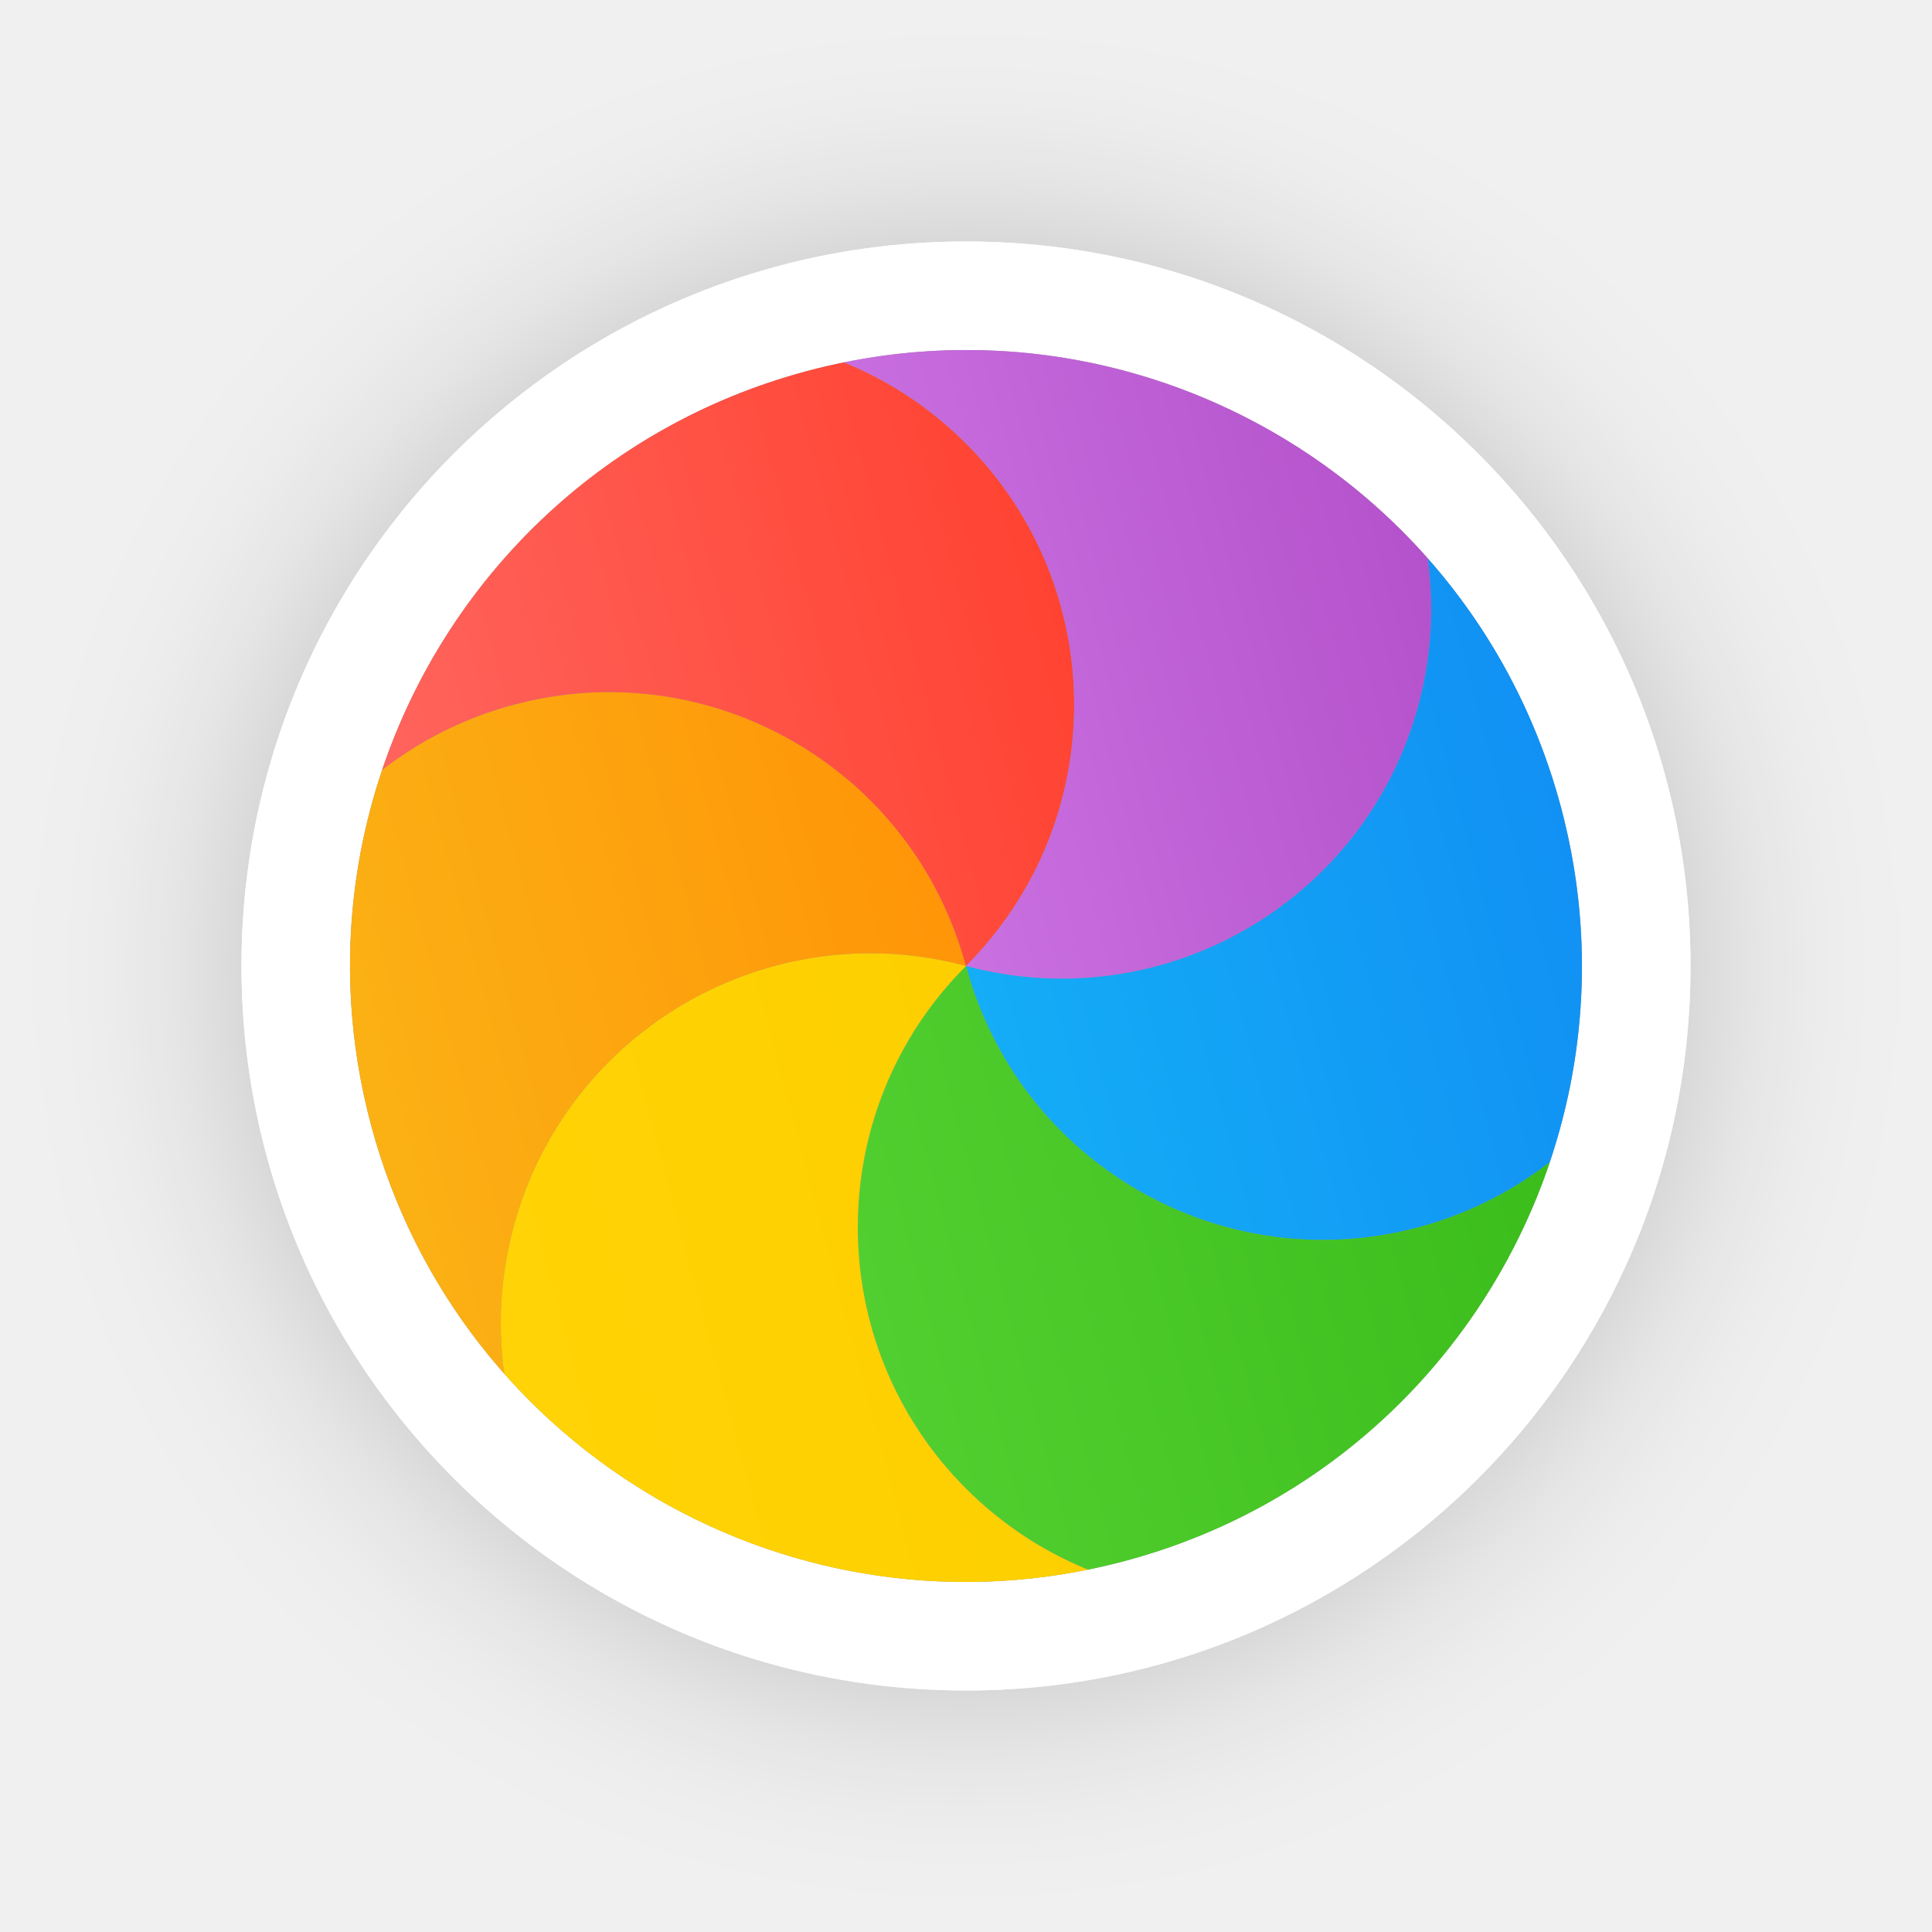
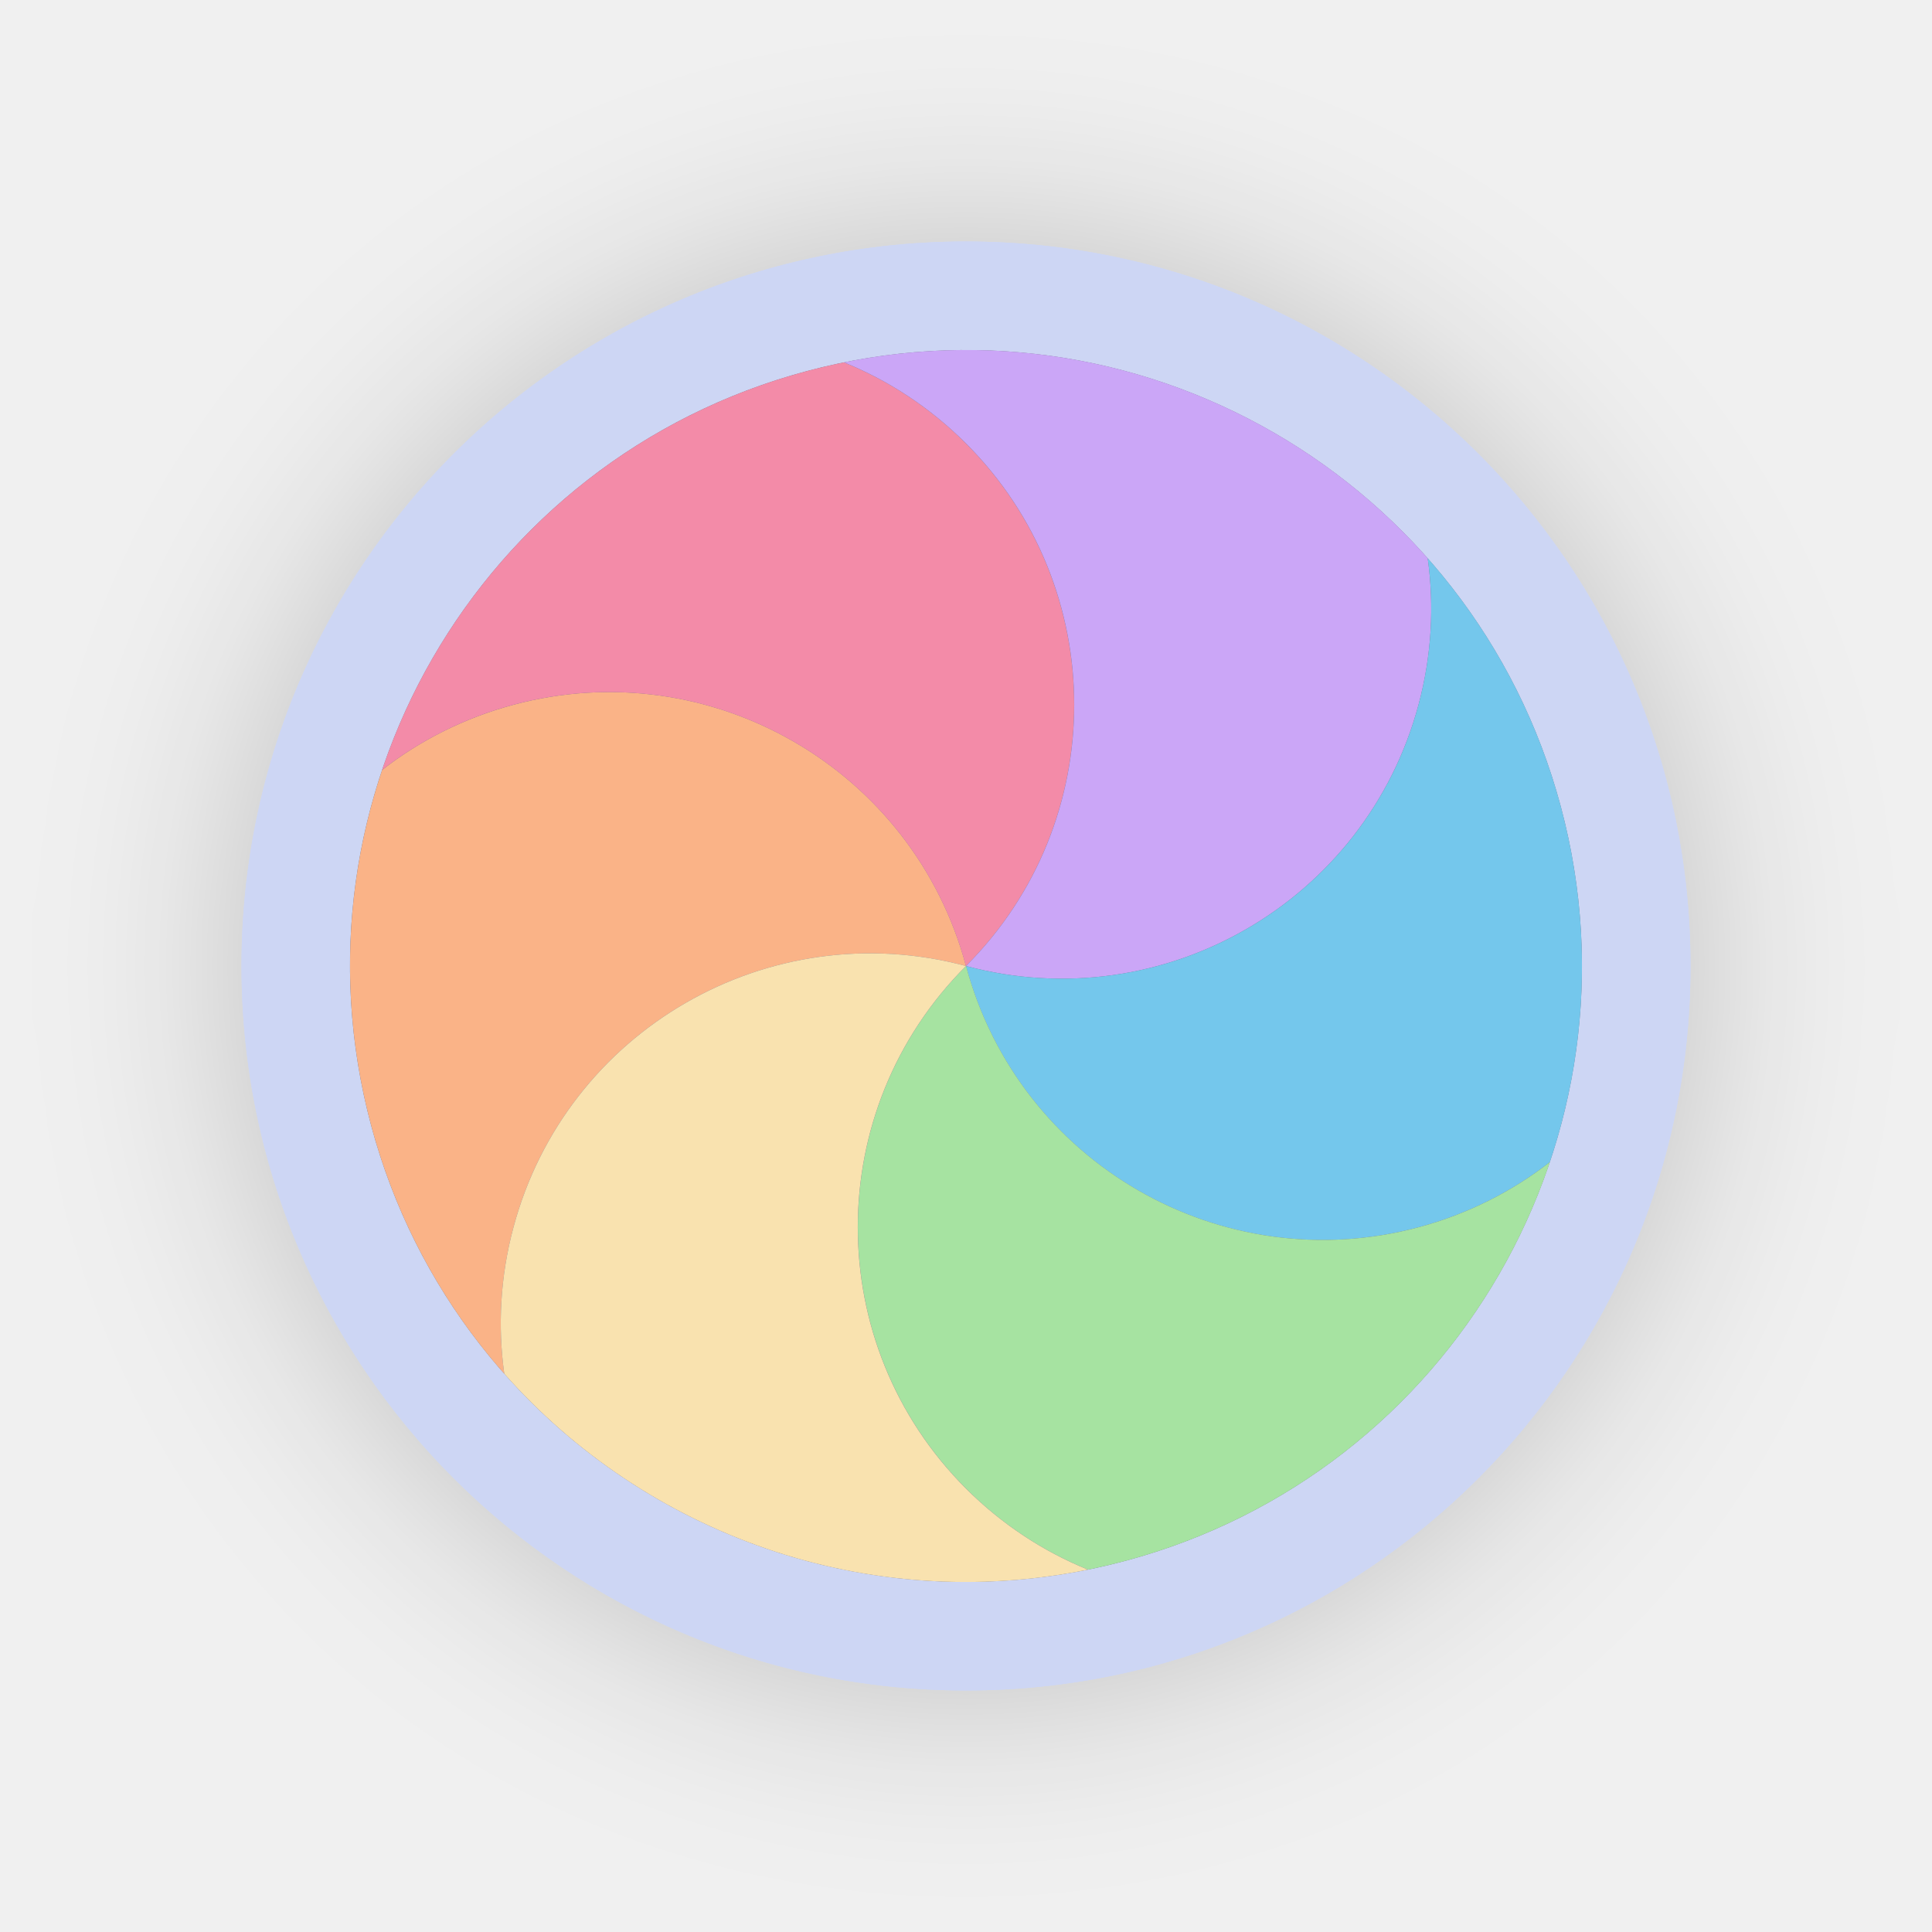
<svg xmlns="http://www.w3.org/2000/svg" height="24" viewBox="0 0 24 24" width="24">
  <filter id="a" color-interpolation-filters="sRGB" height="1.336" width="1.336" x="-.168" y="-.168">
    <feGaussianBlur stdDeviation="1.54" />
  </filter>
  <linearGradient id="b" gradientTransform="matrix(1.028313 0 0 .9836115 -1.5249 .32507)" gradientUnits="userSpaceOnUse" x1="17.871" x2="17.871" y1="7.669" y2="17.893">
-     <stop offset="0" stop-color="#fbb114" />
-     <stop offset="1" stop-color="#ff9508" />
+     <stop offset="0" stop-color="#fab387" />
+     <stop offset="1" stop-color="#fab387" />
  </linearGradient>
  <linearGradient id="c" gradientTransform="matrix(.944652 0 0 1.070723 -1.5249 .32507)" gradientUnits="userSpaceOnUse" x1="23.954" x2="23.954" y1="8.61" y2="19.256">
-     <stop offset="0" stop-color="#ff645d" />
-     <stop offset="1" stop-color="#ff4332" />
+     <stop offset="0" stop-color="#f38ba8" />
+     <stop offset="1" stop-color="#f38ba8" />
  </linearGradient>
  <linearGradient id="d" gradientTransform="matrix(1.103708 0 0 .9164209 -1.5249 .32507)" gradientUnits="userSpaceOnUse" x1="20.127" x2="20.127" y1="19.205" y2="29.033">
-     <stop offset="0" stop-color="#ca70e1" />
-     <stop offset="1" stop-color="#b452cb" />
+     <stop offset="0" stop-color="#cba6f7" />
+     <stop offset="1" stop-color="#cba6f7" />
  </linearGradient>
  <linearGradient id="e" gradientTransform="matrix(1.028313 0 0 .9836116 -1.5249 .32507)" gradientUnits="userSpaceOnUse" x1="16.36" x2="16.36" y1="17.893" y2="28.118">
-     <stop offset="0" stop-color="#14adf6" />
-     <stop offset="1" stop-color="#1191f4" />
+     <stop offset="0" stop-color="#74c7ec" />
+     <stop offset="1" stop-color="#74c7ec" />
  </linearGradient>
  <linearGradient id="f" gradientTransform="matrix(.944652 0 0 1.070723 -1.5249 .32507)" gradientUnits="userSpaceOnUse" x1="13.308" x2="13.308" y1="13.619" y2="24.265">
-     <stop offset="0" stop-color="#52cf30" />
-     <stop offset="1" stop-color="#3bbd1c" />
+     <stop offset="0" stop-color="#a6e3a1" />
+     <stop offset="1" stop-color="#a6e3a1" />
  </linearGradient>
  <linearGradient id="g" gradientTransform="matrix(1.103708 0 0 .9164209 -1.5249 .32507)" gradientUnits="userSpaceOnUse" x1="11.766" x2="11.766" y1="9.377" y2="19.205">
-     <stop offset="0" stop-color="#ffd305" />
-     <stop offset="1" stop-color="#fdcf01" />
+     <stop offset="0" stop-color="#f9e2af" />
+     <stop offset="1" stop-color="#f9e2af" />
  </linearGradient>
  <g fill-rule="evenodd">
    <g filter="url(#a)" opacity=".2" transform="matrix(.8181815 0 0 .8181815 -283.3005 -654.2592)">
      <circle cx="360.923" cy="814.317" r="11" />
      <path d="m367.005 805.15c.333.789.518 1.656.518 2.567 0 3.645-2.955 6.6-6.6 6.6 1.823-3.157.741-7.193-2.416-9.016-.789-.456-1.633-.73-2.484-.835 1.475-.735 3.139-1.149 4.9-1.149 2.249 0 4.34.675 6.082 1.833z" />
      <path d="m371.902 815.002c-.516.683-1.175 1.276-1.963 1.731-3.157 1.823-7.193.741-9.016-2.416 3.645 0 6.6-2.955 6.6-6.6 0-.91-.184-1.778-.518-2.567 2.964 1.971 4.918 5.341 4.918 9.167 0 .23-.007.459-.021.685z" />
      <path d="m365.823 824.168c-.851-.106-1.695-.38-2.484-.835-3.157-1.823-4.238-5.859-2.416-9.016 1.823 3.157 5.859 4.238 9.016 2.416.788-.455 1.447-1.048 1.963-1.731-.247 4.022-2.656 7.46-6.079 9.166z" />
      <path d="m354.841 823.484c-.333-.789-.518-1.656-.518-2.567 0-3.645 2.955-6.6 6.6-6.6-1.823 3.157-.741 7.193 2.416 9.016.789.456 1.633.73 2.484.835-1.475.735-3.139 1.149-4.9 1.149-2.249 0-4.34-.675-6.082-1.833z" />
      <path d="m349.944 813.632c.516-.683 1.175-1.276 1.963-1.731 3.157-1.823 7.193-.741 9.016 2.416-3.645 0-6.6 2.955-6.6 6.6 0 .91.184 1.778.518 2.567-2.964-1.971-4.918-5.341-4.918-9.167 0-.23.007-.459.021-.685z" />
      <path d="m356.023 804.466c.851.106 1.695.38 2.484.835 3.157 1.823 4.238 5.859 2.416 9.016-1.823-3.157-5.859-4.238-9.016-2.416-.788.455-1.447 1.048-1.963 1.731.247-4.022 2.656-7.46 6.079-9.166z" />
    </g>
-     <g fill="#fff" transform="matrix(.8181815 0 0 .8181815 -283.3005 -654.2592)">
+     <g fill="#cdd6f4" transform="matrix(.8181815 0 0 .8181815 -283.3005 -654.2592)">
      <circle cx="360.923" cy="814.317" r="11" />
      <path d="m367.005 805.15c.333.789.518 1.656.518 2.567 0 3.645-2.955 6.6-6.6 6.6 1.823-3.157.741-7.193-2.416-9.016-.789-.456-1.633-.73-2.484-.835 1.475-.735 3.139-1.149 4.9-1.149 2.249 0 4.34.675 6.082 1.833z" />
      <path d="m371.902 815.002c-.516.683-1.175 1.276-1.963 1.731-3.157 1.823-7.193.741-9.016-2.416 3.645 0 6.6-2.955 6.6-6.6 0-.91-.184-1.778-.518-2.567 2.964 1.971 4.918 5.341 4.918 9.167 0 .23-.007.459-.021.685z" />
      <path d="m365.823 824.168c-.851-.106-1.695-.38-2.484-.835-3.157-1.823-4.238-5.859-2.416-9.016 1.823 3.157 5.859 4.238 9.016 2.416.788-.455 1.447-1.048 1.963-1.731-.247 4.022-2.656 7.46-6.079 9.166z" />
      <path d="m354.841 823.484c-.333-.789-.518-1.656-.518-2.567 0-3.645 2.955-6.6 6.6-6.6-1.823 3.157-.741 7.193 2.416 9.016.789.456 1.633.73 2.484.835-1.475.735-3.139 1.149-4.9 1.149-2.249 0-4.34-.675-6.082-1.833z" />
      <path d="m349.944 813.632c.516-.683 1.175-1.276 1.963-1.731 3.157-1.823 7.193-.741 9.016 2.416-3.645 0-6.6 2.955-6.6 6.6 0 .91.184 1.778.518 2.567-2.964-1.971-4.918-5.341-4.918-9.167 0-.23.007-.459.021-.685z" />
      <path d="m356.023 804.466c.851.106 1.695.38 2.484.835 3.157 1.823 4.238 5.859 2.416 9.016-1.823-3.157-5.859-4.238-9.016-2.416-.788.455-1.447 1.048-1.963 1.731.247-4.022 2.656-7.46 6.079-9.166z" />
    </g>
    <g transform="matrix(-.4658743 -1.738666 1.738666 -.4658743 -8.705999 44.13644)">
-       <circle cx="14.268" cy="15.732" fill="#959595" r="4.25" stroke-width=".423" />
+       <circle cx="14.268" cy="15.732" fill="#6c7086" r="4.25" stroke-width=".423" />
      <g transform="matrix(.4225851 0 0 .4225851 7.474854 8.157344)">
        <path d="m21.636 9.544c.305.721.473 1.514.473 2.347 0 3.333-2.702 6.034-6.034 6.034 1.666-2.886.677-6.577-2.209-8.243-.722-.417-1.493-.667-2.271-.764 1.349-.672 2.87-1.05 4.48-1.05 2.056 0 3.968.617 5.561 1.676z" fill="url(#b)" />
        <path d="m26.113 18.551c-.472.624-1.074 1.166-1.795 1.582-2.886 1.666-6.577.677-8.243-2.209 3.333 0 6.034-2.702 6.034-6.034 0-.832-.169-1.625-.473-2.347 2.71 1.802 4.496 4.883 4.496 8.381 0 .21-.007.419-.019.626z" fill="url(#c)" />
        <path d="m20.555 26.932c-.778-.097-1.55-.347-2.271-.764-2.886-1.666-3.875-5.357-2.209-8.243 1.666 2.886 5.357 3.875 8.243 2.209.72-.416 1.323-.958 1.795-1.582-.226 3.678-2.428 6.821-5.558 8.38z" fill="url(#d)" />
        <path d="m10.514 26.306c-.305-.721-.473-1.514-.473-2.347 0-3.333 2.702-6.034 6.034-6.034-1.666 2.886-.677 6.577 2.209 8.243.722.417 1.493.667 2.271.764-1.349.672-2.87 1.05-4.48 1.05-2.056 0-3.968-.617-5.561-1.676z" fill="url(#e)" />
        <path d="m6.037 17.299c.472-.624 1.074-1.166 1.795-1.582 2.886-1.666 6.577-.677 8.243 2.209-3.333 0-6.034 2.702-6.034 6.034 0 .832.169 1.625.473 2.347-2.71-1.802-4.496-4.883-4.496-8.381 0-.21.007-.419.019-.626z" fill="url(#f)" />
        <path d="m11.595 8.918c.778.097 1.55.347 2.271.764 2.886 1.666 3.875 5.357 2.209 8.243-1.666-2.886-5.357-3.875-8.243-2.209-.72.416-1.323.958-1.795 1.582.226-3.678 2.428-6.821 5.558-8.38z" fill="url(#g)" />
      </g>
    </g>
  </g>
</svg>
